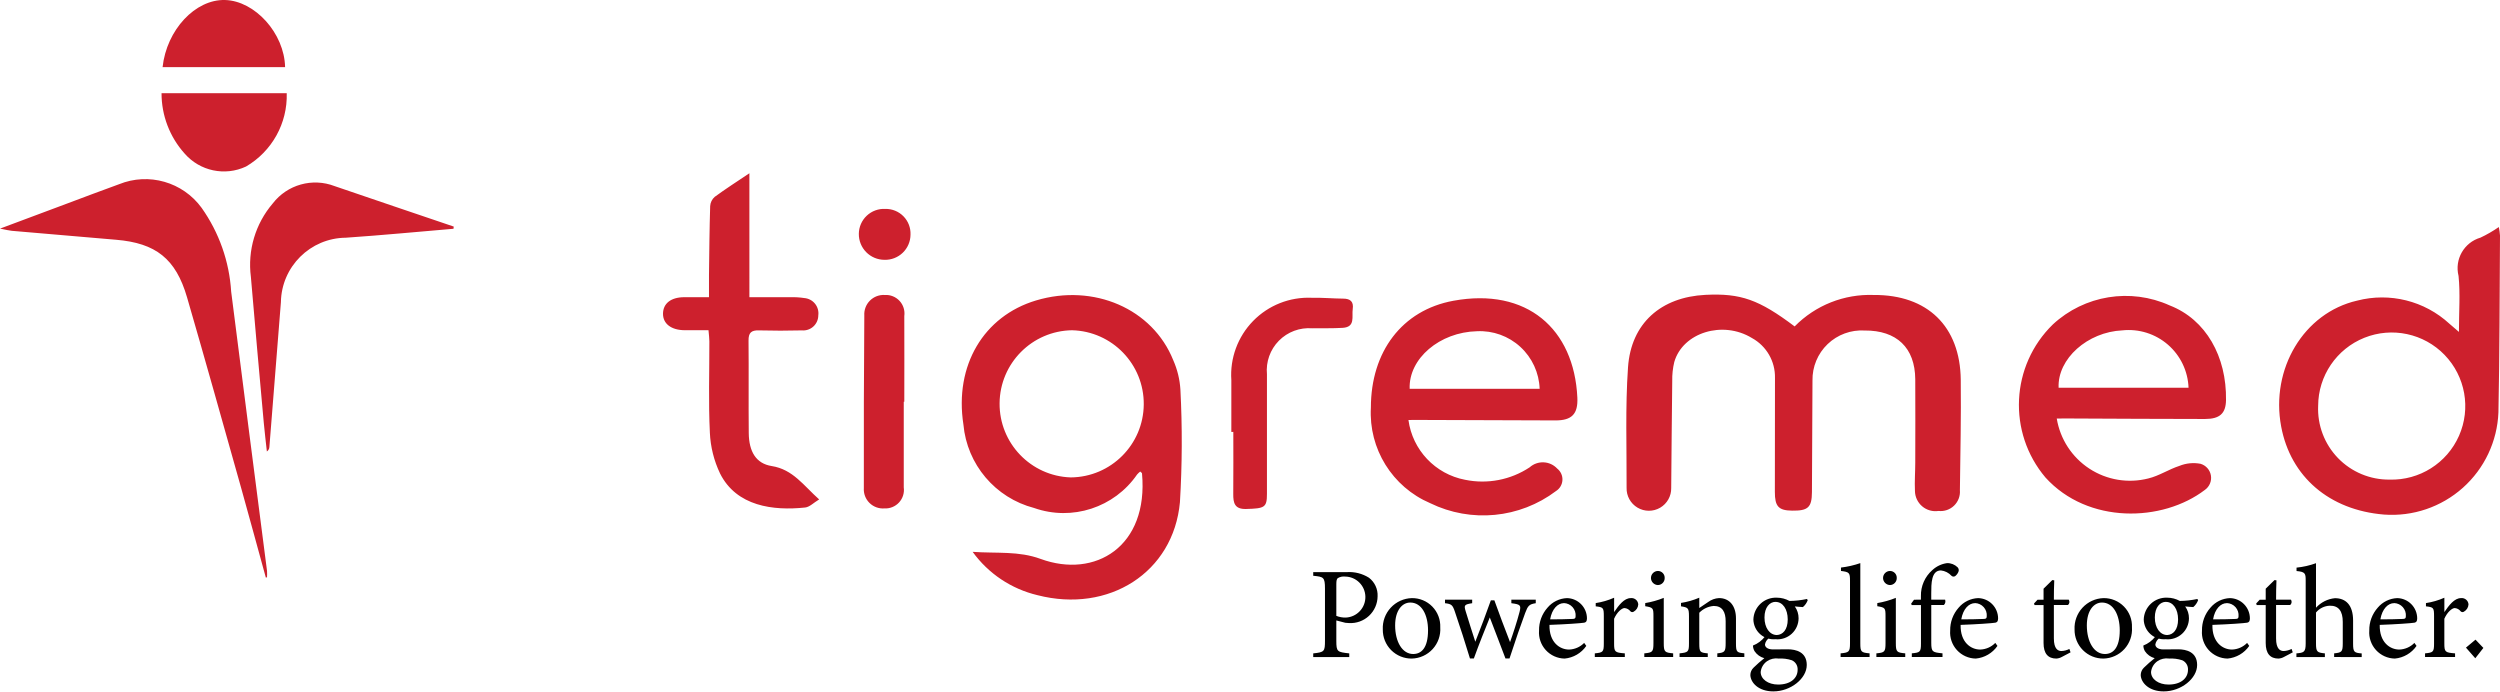
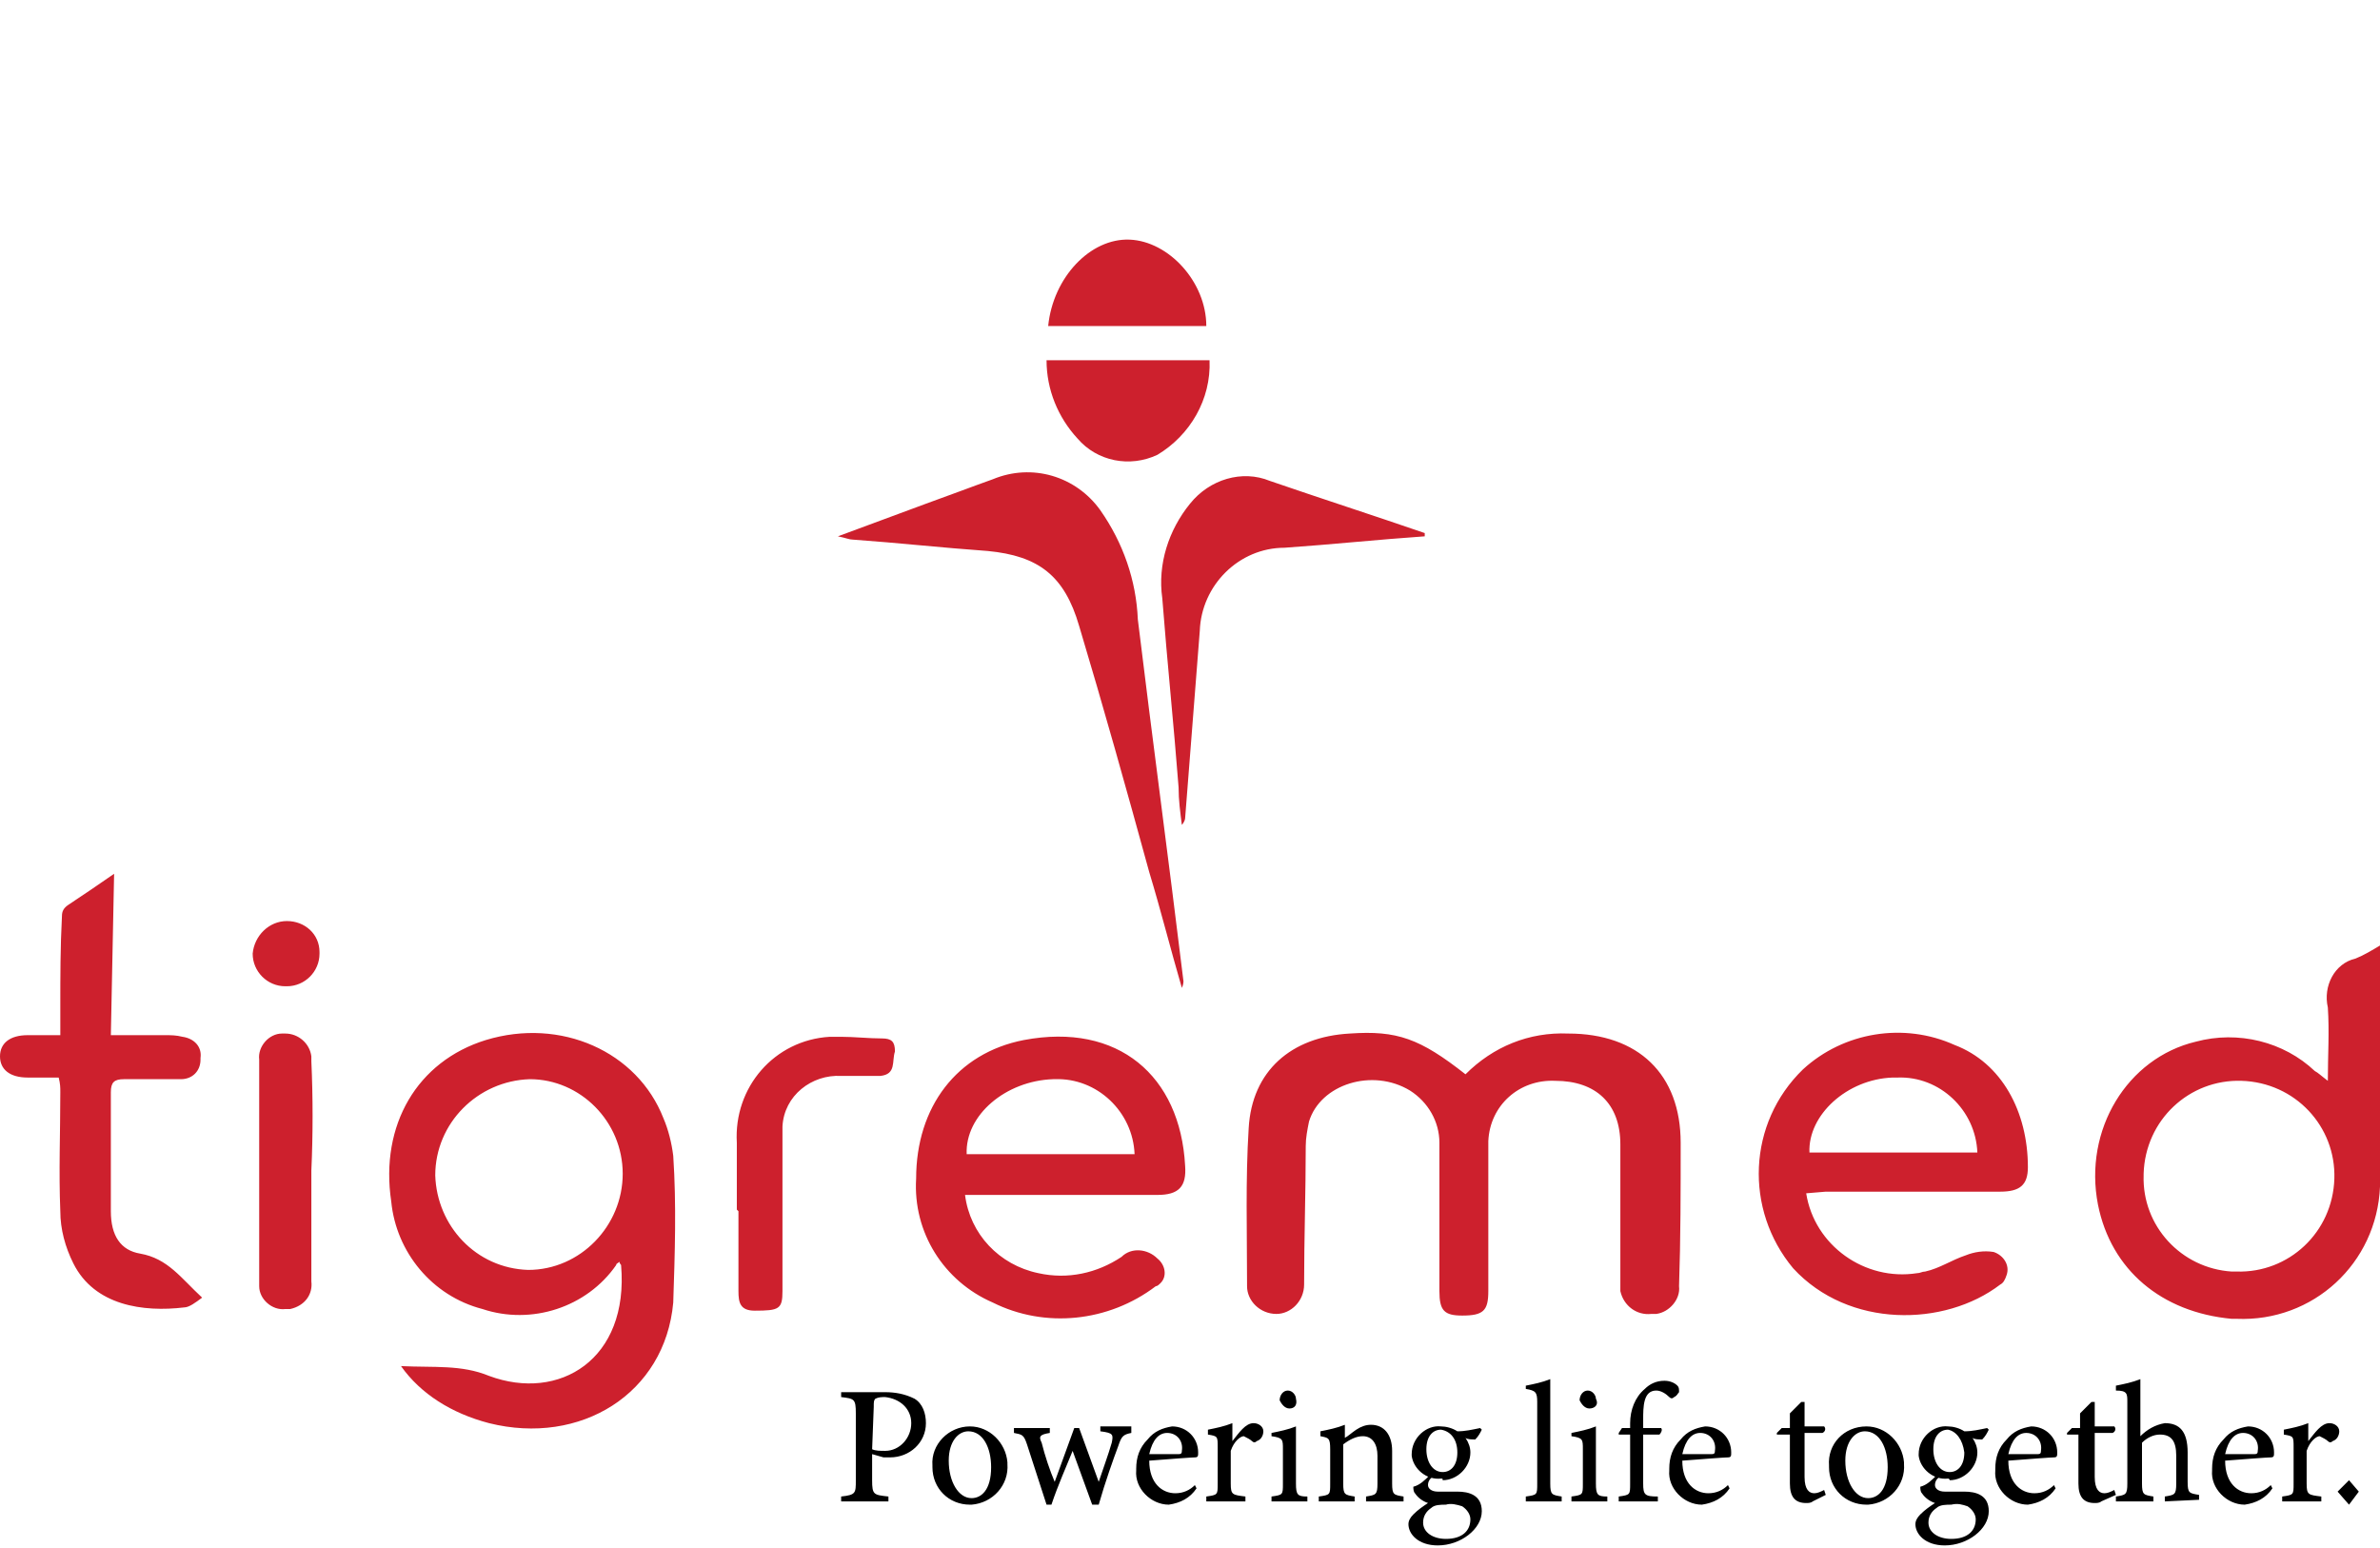
- <svg xmlns="http://www.w3.org/2000/svg" id="Layer_1" data-name="Layer 1" viewBox="0 0 198.759 54.966">
-   <defs>
-     <style>.cls-1{fill:#cd202d}</style>
-   </defs>
-   <path d="M142.68 25.952a8.38 8.38 0 0 1 6.295-2.5c4.26-.027 6.864 2.489 6.912 6.737.033 2.927-.03 5.855-.068 8.783a1.536 1.536 0 0 1-1.7 1.651 1.63 1.63 0 0 1-1.874-1.6c-.035-.745.024-1.493.025-2.24 0-2.212.017-4.423 0-6.635-.019-2.5-1.475-3.89-4.027-3.871a3.91 3.91 0 0 0-4.144 3.976c-.015 2.958-.024 5.917-.043 8.875-.008 1.214-.31 1.487-1.579 1.47-1.083-.013-1.372-.341-1.369-1.492.008-3.019 0-6.037.009-9.056a3.53 3.53 0 0 0-1.834-3.177c-2.32-1.418-5.5-.435-6.173 1.911a5.9 5.9 0 0 0-.161 1.5c-.038 2.838-.053 5.677-.082 8.515a1.774 1.774 0 1 1-3.547-.014c.013-3.2-.11-6.4.113-9.587.245-3.509 2.627-5.579 6.154-5.756 2.806-.138 4.256.373 7.093 2.51M77.328 43.874c1.961.136 3.654-.079 5.4.56 4.342 1.594 8.595-.982 8.066-6.793 0-.044-.074-.082-.143-.152a2 2 0 0 0-.245.231 7.084 7.084 0 0 1-8.191 2.667 7.56 7.56 0 0 1-5.62-6.636c-.729-4.693 1.611-8.616 5.772-9.864 4.58-1.373 9.271.652 10.912 4.754a6.8 6.8 0 0 1 .568 2.334 80 80 0 0 1-.038 8.952c-.513 5.59-5.659 8.849-11.324 7.392a8.9 8.9 0 0 1-5.157-3.445m7.9-17.618a5.852 5.852 0 0 0-.1 11.7 5.851 5.851 0 0 0 .1-11.7M195.494 26.388c0-1.621.114-3.05-.031-4.452a2.53 2.53 0 0 1 1.743-3.043 10 10 0 0 0 1.459-.843 5 5 0 0 1 .094.678c-.034 4.687-.028 9.375-.125 14.061a8.48 8.48 0 0 1-9.1 8.121c-4.336-.355-7.424-3-8.173-7-.859-4.584 1.8-9.033 6.034-10.008a7.9 7.9 0 0 1 7.339 1.833c.194.169.39.336.76.653m-5.517 11.742a5.849 5.849 0 1 0-5.676-5.872 5.624 5.624 0 0 0 5.676 5.872M111.976 33.389a5.6 5.6 0 0 0 4.5 4.755 6.81 6.81 0 0 0 5.136-.989 1.57 1.57 0 0 1 2.193.1 1.093 1.093 0 0 1-.091 1.78 9.61 9.61 0 0 1-10.01.968 7.79 7.79 0 0 1-4.714-7.6c0-4.428 2.465-7.74 6.559-8.491 5.826-1.069 9.6 2.219 9.856 7.7.061 1.3-.437 1.815-1.737 1.813-3.463-.005-6.926-.024-10.39-.037zm.1-2.48h10.331a4.747 4.747 0 0 0-4.983-4.575c-2.96.07-5.439 2.17-5.351 4.575ZM163.519 33.273a5.9 5.9 0 0 0 7.281 4.765c.854-.206 1.628-.725 2.472-1a2.98 2.98 0 0 1 1.678-.165 1.168 1.168 0 0 1 .35 2.073c-3.37 2.576-9.3 2.744-12.678-.982a8.94 8.94 0 0 1 .589-12.172 8.51 8.51 0 0 1 9.292-1.508c2.883 1.119 4.527 4.067 4.473 7.527-.017 1.051-.486 1.5-1.671 1.5-3.555 0-7.11-.026-10.665-.04zm10.478-2.448a4.763 4.763 0 0 0-5.26-4.56c-2.766.126-5.168 2.254-5.07 4.56ZM21.135 45.921c-.655-2.38-1.3-4.764-1.966-7.14-1.424-5.052-2.836-10.108-4.3-15.148-.894-3.069-2.487-4.307-5.638-4.571q-4.151-.348-8.3-.712c-.221-.02-.439-.081-.927-.175l5.351-2c1.369-.511 2.735-1.032 4.109-1.528a5.546 5.546 0 0 1 6.566 1.878 12.9 12.9 0 0 1 2.349 6.663c.933 7.4 1.9 14.8 2.85 22.2a4 4 0 0 1 0 .507ZM59.58 23.629h3.293a6 6 0 0 1 1.07.067 1.22 1.22 0 0 1 1.114 1.382 1.2 1.2 0 0 1-1.308 1.189 64 64 0 0 1-3.405 0c-.619-.02-.84.188-.833.817.026 2.45-.008 4.9.018 7.349.016 1.465.57 2.419 1.821 2.619 1.7.27 2.532 1.549 3.776 2.654-.434.26-.758.605-1.114.643-2.532.27-5.457-.091-6.766-2.707a8.4 8.4 0 0 1-.809-3.245c-.119-2.414-.035-4.838-.04-7.258 0-.262-.04-.524-.069-.886-.67 0-1.289.006-1.908 0-1.055-.012-1.707-.512-1.709-1.3 0-.82.621-1.316 1.673-1.325h1.983c0-.664-.006-1.221 0-1.778.023-1.821.038-3.643.094-5.464a1.06 1.06 0 0 1 .362-.736c.861-.632 1.763-1.208 2.756-1.875ZM36.055 18.188c-2.853.241-5.705.516-8.561.711a5.21 5.21 0 0 0-5.161 5.123q-.45 5.757-.916 11.512a.46.46 0 0 1-.2.361c-.082-.763-.177-1.525-.246-2.289-.347-3.863-.7-7.726-1.025-11.592a7.5 7.5 0 0 1 1.739-5.839 4.27 4.27 0 0 1 4.918-1.379c3.154 1.081 6.313 2.146 9.47 3.217ZM97.896 34.343v-4.12a6.137 6.137 0 0 1 6.387-6.549c.834-.018 1.671.061 2.506.068.571 0 .842.243.758.823-.087.6.235 1.437-.8 1.5-.805.049-1.613.024-2.42.036a3.35 3.35 0 0 0-3.6 3.655v9.5c0 1.09-.175 1.171-1.662 1.21-.91.023-1.024-.482-1.017-1.2.016-1.643.005-3.287.005-4.93ZM71.852 31.938c0 2.269.007 4.538 0 6.808a1.472 1.472 0 0 1-1.54 1.675 1.524 1.524 0 0 1-1.634-1.624q-.014-6.853.038-13.707a1.538 1.538 0 0 1 1.634-1.638 1.472 1.472 0 0 1 1.545 1.676c.012 2.27 0 4.54 0 6.81ZM12.843 7.409h9.953a6.53 6.53 0 0 1-3.236 5.83 4.14 4.14 0 0 1-4.885-1.035 7.16 7.16 0 0 1-1.832-4.795M12.926 5.339c.319-2.959 2.6-5.409 4.972-5.338s4.71 2.642 4.768 5.338ZM70.381 16.609a1.964 1.964 0 0 1 2.008 2.047 2.013 2.013 0 0 1-2.078 2 2.04 2.04 0 0 1-2.031-2.066 2 2 0 0 1 2.101-1.981" class="cls-1" />
-   <path d="m196.812 50.854.626.658-.644.822-.741-.845ZM107.084 45.486a2.93 2.93 0 0 1 1.755.447 1.75 1.75 0 0 1 .685 1.474 2.15 2.15 0 0 1-2.284 2.128 2 2 0 0 1-.28-.021l-.717-.186v1.619c0 .872.073.893 1.028 1v.291h-2.865v-.291c.893-.093.934-.156.934-1.017v-4.126c0-.924-.114-.945-.934-1.028v-.291Zm-.841 3.478a1.9 1.9 0 0 0 .758.135 1.631 1.631 0 0 0-.062-3.26.92.92 0 0 0-.581.125c-.083.072-.115.2-.115.477ZM112.243 47.552a2.233 2.233 0 0 1 2.263 2.326 2.326 2.326 0 0 1-2.263 2.481 2.28 2.28 0 0 1-2.305-2.315 2.38 2.38 0 0 1 2.305-2.492m-.125.353c-.633 0-1.2.613-1.2 1.817 0 1.319.581 2.274 1.433 2.274.644 0 1.183-.467 1.183-1.89-.002-1.215-.5-2.202-1.414-2.202ZM122.098 47.957c-.529.083-.622.2-.841.779-.3.8-.8 2.242-1.245 3.613h-.322c-.416-1.111-.841-2.191-1.246-3.26-.384.955-.852 2.107-1.267 3.26h-.311a109 109 0 0 0-1.194-3.707c-.187-.56-.281-.623-.789-.685v-.28h2.16v.28c-.623.1-.664.156-.519.633.239.8.519 1.651.768 2.43a96 96 0 0 0 1.236-3.291h.28c.384 1.079.81 2.2 1.246 3.322.229-.633.561-1.651.758-2.409.135-.54.052-.591-.654-.685v-.28h1.941ZM126.117 51.352a2.36 2.36 0 0 1-1.723 1.007 2.073 2.073 0 0 1-2.035-2.232 2.67 2.67 0 0 1 .675-1.817 2.13 2.13 0 0 1 1.547-.758 1.62 1.62 0 0 1 1.588 1.609c-.01.208-.041.3-.207.343-.208.042-1.537.135-2.773.177-.031 1.391.821 1.962 1.558 1.962a1.76 1.76 0 0 0 1.2-.53Zm-1.786-3.4c-.477 0-.944.446-1.09 1.287.582 0 1.163 0 1.776-.031.187 0 .249-.052.249-.208a.965.965 0 0 0-.935-1.053ZM129.18 52.235h-2.387v-.291c.654-.062.716-.114.716-.789v-2.16c0-.685-.042-.716-.644-.789v-.259a5.7 5.7 0 0 0 1.464-.426v1.142c.363-.54.8-1.111 1.319-1.111a.536.536 0 0 1 .6.5.7.7 0 0 1-.353.571.2.2 0 0 1-.27-.021.66.66 0 0 0-.467-.26c-.218 0-.6.322-.831.852v1.951c0 .686.052.738.851.8ZM130.728 52.235v-.291c.654-.062.727-.114.727-.82v-2.139c0-.644-.031-.685-.654-.789v-.249a7 7 0 0 0 1.474-.415v3.592c0 .706.073.758.747.82v.291Zm1.08-5.721a.57.57 0 0 1-.551-.55.56.56 0 0 1 .561-.571.54.54 0 0 1 .53.571.55.55 0 0 1-.54.55M136.532 52.235v-.291c.6-.062.664-.135.664-.841V49.39c0-.727-.259-1.215-.944-1.215a1.8 1.8 0 0 0-1.153.54v2.429c0 .717.062.738.675.8v.291h-2.243v-.291c.686-.073.748-.114.748-.8v-2.14c0-.675-.073-.706-.633-.8v-.27a6 6 0 0 0 1.453-.415v.82c.208-.145.436-.3.706-.477a1.6 1.6 0 0 1 .862-.312c.83 0 1.349.613 1.349 1.62v1.972c0 .707.063.738.665.8v.291ZM140.665 50.719a.76.76 0 0 0-.343.519c0 .187.177.394.644.394.384 0 .82-.01 1.163-.01.664 0 1.515.218 1.515 1.246 0 1.08-1.277 2.1-2.657 2.1-1.174 0-1.807-.685-1.828-1.3a.82.82 0 0 1 .26-.591 10 10 0 0 1 .851-.748 1.36 1.36 0 0 1-.779-.561.94.94 0 0 1-.124-.446 2.2 2.2 0 0 0 .955-.716Zm.5.1a1.61 1.61 0 0 1-1.765-1.568 1.79 1.79 0 0 1 1.869-1.734 2.1 2.1 0 0 1 1 .26 7 7 0 0 0 1.391-.156l.062.093a1.3 1.3 0 0 1-.384.551c-.156 0-.5-.042-.644-.052a1.6 1.6 0 0 1 .3.944 1.683 1.683 0 0 1-1.831 1.666Zm.239 1.536a1.3 1.3 0 0 0-.924.218 1.2 1.2 0 0 0-.5.852c0 .571.591 1 1.391 1 .986 0 1.547-.508 1.547-1.173a.78.78 0 0 0-.457-.758 2.8 2.8 0 0 0-1.059-.135Zm-.239-4.506c-.467 0-.882.426-.882 1.246s.415 1.391.986 1.391c.457-.02.862-.4.862-1.245-.002-.806-.388-1.388-.968-1.388ZM146.334 52.235v-.291c.665-.062.748-.114.748-.8v-4.973c0-.633-.052-.695-.717-.778v-.27a7.4 7.4 0 0 0 1.537-.353v6.374c0 .686.062.738.737.8v.291ZM149.179 52.235v-.291c.654-.062.727-.114.727-.82v-2.139c0-.644-.031-.685-.654-.789v-.249a7 7 0 0 0 1.474-.415v3.592c0 .706.073.758.748.82v.291Zm1.08-5.721a.57.57 0 0 1-.55-.55.56.56 0 0 1 .56-.571.54.54 0 0 1 .53.571.55.55 0 0 1-.54.55M152.72 47.677v-.281a2.67 2.67 0 0 1 .913-2.076 2.15 2.15 0 0 1 1.163-.55 1.16 1.16 0 0 1 .841.332.33.33 0 0 1 .063.363.84.84 0 0 1-.25.333.236.236 0 0 1-.3-.021 1.34 1.34 0 0 0-.841-.426c-.768 0-.768 1.049-.768 1.838v.488h1.102a.4.4 0 0 1-.1.425h-1v3c0 .748.114.758.893.841v.291h-2.44v-.291c.654-.062.727-.1.727-.779v-3.06h-.737l-.042-.114.229-.311ZM158.804 51.352a2.36 2.36 0 0 1-1.723 1.007 2.073 2.073 0 0 1-2.035-2.232 2.67 2.67 0 0 1 .675-1.817 2.13 2.13 0 0 1 1.547-.758 1.62 1.62 0 0 1 1.588 1.609c-.01.208-.041.3-.208.343-.207.042-1.536.135-2.772.177-.031 1.391.821 1.962 1.558 1.962a1.76 1.76 0 0 0 1.2-.53Zm-1.786-3.4c-.477 0-.944.446-1.09 1.287.582 0 1.163 0 1.776-.031.187 0 .249-.052.249-.208a.965.965 0 0 0-.935-1.053ZM163.934 52.224a1.04 1.04 0 0 1-.447.135c-.664 0-1.017-.405-1.017-1.235v-3.02h-.717l-.041-.124.28-.3h.478v-.876c.2-.208.5-.478.695-.686l.156.021a35 35 0 0 0-.031 1.537h1.184a.324.324 0 0 1-.063.425h-1.121v2.658c0 .841.332 1 .6 1a1.5 1.5 0 0 0 .633-.166l.094.27ZM167.235 47.552a2.233 2.233 0 0 1 2.264 2.326 2.326 2.326 0 0 1-2.264 2.481 2.28 2.28 0 0 1-2.3-2.315 2.38 2.38 0 0 1 2.3-2.492m-.124.353c-.633 0-1.2.613-1.2 1.817 0 1.319.582 2.274 1.433 2.274.644 0 1.184-.467 1.184-1.89-.005-1.215-.504-2.202-1.417-2.202ZM171.7 50.719a.76.76 0 0 0-.342.519c0 .187.176.394.643.394.385 0 .821-.01 1.163-.01.665 0 1.516.218 1.516 1.246 0 1.08-1.277 2.1-2.658 2.1-1.173 0-1.806-.685-1.827-1.3a.82.82 0 0 1 .259-.591 10 10 0 0 1 .852-.748 1.35 1.35 0 0 1-.779-.561.94.94 0 0 1-.124-.446 2.2 2.2 0 0 0 .955-.716Zm.5.1a1.61 1.61 0 0 1-1.765-1.568 1.79 1.79 0 0 1 1.869-1.734 2.1 2.1 0 0 1 1 .26 7 7 0 0 0 1.392-.156l.062.093a1.3 1.3 0 0 1-.384.551c-.156 0-.5-.042-.644-.052a1.6 1.6 0 0 1 .3.944 1.683 1.683 0 0 1-1.831 1.666Zm.239 1.536a1.3 1.3 0 0 0-.924.218 1.2 1.2 0 0 0-.5.852c0 .571.592 1 1.391 1 .987 0 1.547-.508 1.547-1.173a.78.78 0 0 0-.456-.758 2.8 2.8 0 0 0-1.054-.135Zm-.239-4.506c-.467 0-.883.426-.883 1.246s.416 1.391.987 1.391c.456-.02.861-.4.861-1.245-.001-.806-.385-1.388-.966-1.388ZM178.823 51.352a2.36 2.36 0 0 1-1.723 1.007 2.073 2.073 0 0 1-2.035-2.232 2.67 2.67 0 0 1 .675-1.817 2.13 2.13 0 0 1 1.547-.758 1.62 1.62 0 0 1 1.588 1.609c-.01.208-.041.3-.207.343-.208.042-1.537.135-2.773.177-.031 1.391.821 1.962 1.558 1.962a1.76 1.76 0 0 0 1.2-.53Zm-1.785-3.4c-.478 0-.945.446-1.091 1.287.582 0 1.163 0 1.776-.031.187 0 .249-.052.249-.208a.965.965 0 0 0-.929-1.053ZM181.596 52.224a1.04 1.04 0 0 1-.447.135c-.664 0-1.017-.405-1.017-1.235v-3.02h-.716l-.042-.124.28-.3h.478v-.876c.2-.208.5-.478.7-.686l.155.021a35 35 0 0 0-.031 1.537h1.184a.324.324 0 0 1-.063.425h-1.121v2.658c0 .841.332 1 .6 1a1.5 1.5 0 0 0 .634-.166l.093.27ZM185.573 52.235v-.291c.6-.062.685-.114.685-.8v-1.7c0-.862-.333-1.3-1.028-1.288a1.49 1.49 0 0 0-1.1.54v2.45c0 .675.083.738.706.8v.291h-2.263v-.291c.6-.052.737-.1.737-.8v-5c0-.55-.031-.685-.727-.747v-.27a6.4 6.4 0 0 0 1.547-.353v3.54a2.34 2.34 0 0 1 1.506-.758c.851 0 1.443.53 1.443 1.776v1.827c0 .685.083.737.685.789v.291ZM192.124 51.352a2.36 2.36 0 0 1-1.723 1.007 2.073 2.073 0 0 1-2.035-2.232 2.67 2.67 0 0 1 .675-1.817 2.13 2.13 0 0 1 1.547-.758 1.62 1.62 0 0 1 1.588 1.609c-.01.208-.041.3-.207.343-.208.042-1.537.135-2.772.177-.031 1.391.82 1.962 1.557 1.962a1.76 1.76 0 0 0 1.2-.53Zm-1.785-3.4c-.478 0-.945.446-1.09 1.287.581 0 1.162 0 1.775-.031.187 0 .249-.052.249-.208a.965.965 0 0 0-.93-1.053ZM195.188 52.235H192.8v-.291c.654-.062.716-.114.716-.789v-2.16c0-.685-.041-.716-.644-.789v-.259a5.7 5.7 0 0 0 1.464-.426v1.142c.364-.54.8-1.111 1.319-1.111a.536.536 0 0 1 .6.5.7.7 0 0 1-.353.571.2.2 0 0 1-.27-.021.66.66 0 0 0-.467-.26c-.218 0-.6.322-.831.852v1.951c0 .686.052.738.852.8Z" />
+ <svg xmlns="http://www.w3.org/2000/svg" xml:space="preserve" viewBox="0 0 146 94.9">
+   <path d="M89.9 65.9c1.7-1.7 3.9-2.6 6.3-2.5 4.3 0 6.9 2.5 6.9 6.7 0 2.9 0 5.9-.1 8.8.1.8-.6 1.6-1.4 1.7h-.3c-.9.1-1.7-.5-1.9-1.4v-9c0-2.5-1.5-3.9-4-3.9-2.2-.1-4 1.5-4.1 3.7v9.2c0 1.2-.3 1.5-1.6 1.5-1.1 0-1.4-.3-1.4-1.5v-9.1c0-1.3-.7-2.5-1.8-3.2-2.3-1.4-5.5-.4-6.2 1.9-.1.5-.2 1-.2 1.5 0 2.8-.1 5.7-.1 8.5 0 1-.8 1.8-1.7 1.8-1 0-1.8-.8-1.8-1.7v-.1c0-3.2-.1-6.4.1-9.6.2-3.5 2.6-5.6 6.2-5.8 2.9-.2 4.3.3 7.1 2.5M24.6 83.8c2 .1 3.7-.1 5.4.6 4.3 1.6 8.6-1 8.1-6.8 0 0-.1-.1-.1-.2-.1.1-.2.1-.2.2-1.8 2.6-5.2 3.7-8.2 2.7-3.1-.8-5.3-3.5-5.6-6.6-.7-4.7 1.6-8.6 5.8-9.9 4.6-1.4 9.3.7 10.9 4.8.3.7.5 1.5.6 2.3.2 3 .1 6 0 9-.5 5.6-5.7 8.8-11.3 7.4-2.3-.6-4.2-1.8-5.4-3.5m7.9-17.6c-3.2.1-5.8 2.7-5.8 5.9.1 3.1 2.5 5.7 5.7 5.8 3.2 0 5.8-2.7 5.8-5.9s-2.6-5.8-5.7-5.8m110.3.1c0-1.6.1-3 0-4.5-.3-1.3.4-2.7 1.7-3 .5-.2 1-.5 1.5-.8 0 .2.1.5.1.7 0 4.7 0 9.4-.1 14.1-.2 4.7-4.1 8.3-8.8 8.1h-.3c-4.3-.4-7.4-3-8.2-7-.9-4.6 1.8-9 6-10 2.6-.7 5.4 0 7.3 1.8.2.1.4.3.8.6M137.2 78c3.2.1 5.9-2.4 6-5.7.1-3.2-2.4-5.9-5.7-6-3.2-.1-5.9 2.4-6 5.7v.1c-.1 3.1 2.3 5.7 5.4 5.9zm-78-4.7c.3 2.4 2.1 4.3 4.5 4.8 1.8.4 3.6 0 5.1-1 .6-.6 1.6-.5 2.2.1.5.4.6 1.1.2 1.5-.1.1-.2.2-.3.2-2.9 2.2-6.8 2.6-10 1-3-1.3-4.9-4.3-4.7-7.6 0-4.4 2.5-7.7 6.6-8.5 5.8-1.1 9.6 2.2 9.9 7.7.1 1.3-.4 1.8-1.7 1.8H59.2m.1-2.5h10.3c-.1-2.6-2.3-4.7-4.9-4.6h-.1c-2.9.1-5.4 2.2-5.3 4.6m51.5 2.4c.5 3.2 3.6 5.4 6.8 4.9.2 0 .3-.1.5-.1.9-.2 1.6-.7 2.5-1 .5-.2 1.1-.3 1.7-.2.6.2 1 .8.8 1.4-.1.3-.2.5-.4.6-3.4 2.6-9.3 2.7-12.7-1-3-3.6-2.8-8.9.6-12.2 2.5-2.3 6.2-2.9 9.3-1.5 2.9 1.1 4.5 4.1 4.5 7.5 0 1.1-.5 1.5-1.7 1.5H112zm10.5-2.5c-.1-2.6-2.3-4.7-4.9-4.6h-.3c-2.8.1-5.2 2.3-5.1 4.6zM72.5 60.6c-.7-2.4-1.3-4.8-2-7.1-1.4-5.1-2.8-10.1-4.3-15.1-.9-3.1-2.5-4.3-5.6-4.6-2.8-.2-5.5-.5-8.3-.7-.2 0-.4-.1-.9-.2l5.4-2c1.4-.5 2.7-1 4.1-1.5 2.4-1 5.1-.2 6.6 1.9 1.4 2 2.2 4.3 2.3 6.7.9 7.4 1.9 14.8 2.8 22.2 0 0 0 .2-.1.4M6.8 63.5h3.3c.4 0 .7 0 1.1.1.7.1 1.2.6 1.1 1.3v.1c0 .7-.5 1.2-1.2 1.2H7.6c-.6 0-.8.2-.8.8v7.3c0 1.5.6 2.4 1.8 2.6 1.7.3 2.5 1.5 3.8 2.7-.4.3-.8.6-1.1.6-2.5.3-5.5-.1-6.8-2.7-.5-1-.8-2.1-.8-3.2-.1-2.4 0-4.8 0-7.3 0-.3 0-.5-.1-.9H1.7c-1.1 0-1.7-.5-1.7-1.3s.6-1.3 1.7-1.3h2v-1.8c0-1.8 0-3.6.1-5.5 0-.3.1-.5.4-.7.9-.6 1.8-1.2 2.8-1.9zm80.6-30.6c-2.9.2-5.7.5-8.6.7-2.8 0-5.1 2.3-5.2 5.1-.3 3.8-.6 7.7-.9 11.5 0 .1-.1.3-.2.4-.1-.8-.2-1.5-.2-2.3-.3-3.9-.7-7.7-1-11.6-.3-2.1.4-4.2 1.7-5.8 1.2-1.5 3.2-2.1 4.9-1.4 3.2 1.1 6.3 2.1 9.5 3.2zM45.2 74.2v-4.1c-.2-3.4 2.3-6.3 5.7-6.5h.7c.8 0 1.7.1 2.5.1.6 0 .8.2.8.8-.2.6.1 1.4-.9 1.5h-2.4c-1.8-.1-3.5 1.2-3.6 3.1v10.1c0 1.1-.2 1.2-1.7 1.2-.9 0-1-.5-1-1.2v-4.9zm-26.1-2.4v6.8c.1.8-.4 1.5-1.3 1.7h-.3c-.8.1-1.6-.6-1.6-1.4V65c-.1-.8.6-1.6 1.4-1.6h.2c.8 0 1.5.6 1.6 1.4v.3c.1 2.2.1 4.5 0 6.7m45.1-49.7h10c.1 2.4-1.2 4.6-3.2 5.8-1.7.8-3.7.4-4.9-1-1.2-1.3-1.9-3-1.9-4.8m.1-2.1c.3-3 2.6-5.4 5-5.3S74 17.3 74 20zM17.6 56.5c1.1 0 2 .8 2 1.9v.1c0 1.1-.9 2-2 2h-.1c-1.1 0-2-.9-2-2 .1-1.1 1-2 2.1-2" style="fill:#cd202d" />
+   <path d="m144.1 90.8.6.7-.6.8-.7-.8zm-89.8-5.4c.6 0 1.2.1 1.8.4.5.3.7.9.7 1.5 0 1.2-1 2.1-2.2 2.1h-.4l-.7-.2v1.6c0 .9.1.9 1 1v.3h-2.9v-.3c.9-.1.9-.2.9-1v-4.1c0-.9-.1-.9-.9-1v-.3zm-.8 3.5c.2.1.5.1.8.1.9 0 1.6-.8 1.6-1.7s-.7-1.5-1.6-1.6c-.2 0-.4 0-.6.1-.1.1-.1.2-.1.5zm6-1.4c1.2 0 2.2 1 2.3 2.2v.1c.1 1.3-.9 2.4-2.2 2.5h-.1c-1.3 0-2.3-1-2.3-2.3v-.1c-.1-1.3 1-2.4 2.3-2.4m-.1.3c-.6 0-1.2.6-1.2 1.8 0 1.3.6 2.3 1.4 2.3.6 0 1.2-.5 1.2-1.9 0-1.2-.5-2.2-1.4-2.2m10 .1c-.5.1-.6.2-.8.8-.3.8-.8 2.2-1.2 3.6H67L65.8 89c-.4 1-.9 2.1-1.3 3.3h-.3c-.4-1.2-.8-2.5-1.2-3.7-.2-.6-.3-.6-.8-.7v-.3h2.2v.3c-.6.1-.7.2-.5.6.2.8.5 1.7.8 2.4l1.2-3.3h.3l1.2 3.3c.2-.6.6-1.7.8-2.4.1-.5.1-.6-.7-.7v-.3h1.9zm4 3.4c-.4.6-1 .9-1.7 1-1.1 0-2.1-1-2-2.1v-.1c0-.7.2-1.3.7-1.8.4-.5.9-.7 1.5-.8.9 0 1.6.7 1.6 1.6 0 .2 0 .3-.2.3s-1.5.1-2.8.2c0 1.4.8 2 1.6 2 .5 0 .9-.2 1.2-.5zm-1.8-3.4c-.5 0-.9.4-1.1 1.3h1.8c.2 0 .2-.1.2-.2.1-.6-.3-1.1-.9-1.1q0-.15 0 0m4.8 4.2H74v-.3c.7-.1.7-.1.7-.8v-2.2c0-.7 0-.7-.6-.8v-.3c.5-.1 1-.2 1.5-.4v1.1c.4-.5.8-1.1 1.3-1.1.3 0 .6.2.6.5 0 .2-.1.5-.4.6q-.15.15-.3 0c-.1-.1-.3-.2-.5-.3-.2 0-.6.3-.8.9v2c0 .7.1.7.9.8zm1.6 0v-.3c.7-.1.7-.1.7-.8v-2.1c0-.6 0-.7-.7-.8v-.2c.5-.1 1-.2 1.5-.4V91c0 .7.1.8.7.8v.3zm1.1-5.7c-.3 0-.5-.3-.6-.5 0-.3.2-.6.5-.6s.5.3.5.5c.1.4-.1.6-.4.6m4.7 5.7v-.3c.6-.1.7-.1.7-.8v-1.7c0-.7-.3-1.2-.9-1.2-.4 0-.8.2-1.2.5V91c0 .7.1.7.7.8v.3h-2.2v-.3c.7-.1.7-.1.7-.8v-2.1c0-.7-.1-.7-.6-.8v-.3c.5-.1 1-.2 1.5-.4v.8c.2-.1.4-.3.7-.5q.45-.3.9-.3c.8 0 1.3.6 1.3 1.6v2c0 .7.1.7.7.8v.3zm4.1-1.5c-.2.1-.3.3-.3.5s.2.4.6.4h1.2c.7 0 1.5.2 1.5 1.2 0 1.1-1.3 2.1-2.7 2.1-1.2 0-1.8-.7-1.8-1.3q0-.3.3-.6c.3-.3.6-.5.9-.7-.3-.1-.6-.3-.8-.6-.1-.1-.1-.3-.1-.4.4-.1.7-.4 1-.7zm.5.1c-.9.1-1.7-.6-1.8-1.4v-.1c0-1 .9-1.8 1.8-1.7.3 0 .7.1 1 .3.5 0 .9-.1 1.4-.2l.1.1c-.1.2-.2.4-.4.6-.2 0-.5 0-.6-.1q.3.45.3.9c0 .9-.8 1.7-1.7 1.7 0-.1 0-.1-.1-.1m.3 1.6c-.3 0-.7 0-.9.2-.3.2-.5.5-.5.9 0 .6.6 1 1.4 1 1 0 1.5-.5 1.5-1.2 0-.3-.2-.6-.5-.8-.3-.1-.7-.2-1-.1m-.3-4.6c-.5 0-.9.4-.9 1.2s.4 1.4 1 1.4c.5 0 .9-.4.9-1.2s-.4-1.3-1-1.4m5.2 4.4v-.3c.7-.1.7-.1.7-.8v-5c0-.6-.1-.7-.7-.8V85c.5-.1 1-.2 1.5-.4V91c0 .7.1.7.7.8v.3zm2.8 0v-.3c.7-.1.7-.1.7-.8v-2.1c0-.6 0-.7-.7-.8v-.2c.5-.1 1-.2 1.5-.4V91c0 .7.1.8.7.8v.3zm1.1-5.7c-.3 0-.5-.3-.6-.5 0-.3.2-.6.5-.6s.5.3.5.5c.2.4-.1.6-.4.6m2.5 1.2v-.3c0-.8.3-1.6.9-2.1.3-.3.7-.5 1.2-.5.3 0 .6.1.8.3.1.1.1.2.1.4-.1.1-.1.2-.3.3q-.15.15-.3 0c-.2-.2-.5-.4-.8-.4-.8 0-.8 1-.8 1.8v.5h1.1c.1.1 0 .3-.1.4h-1v3c0 .7.1.8.9.8v.3h-2.4v-.3c.7-.1.7-.1.7-.8v-3h-.7v-.1l.2-.3zm6.1 3.7c-.4.6-1 .9-1.7 1-1.1 0-2.1-1-2-2.1v-.1c0-.7.2-1.3.7-1.8.4-.5.9-.7 1.5-.8.9 0 1.6.7 1.6 1.6 0 .2 0 .3-.2.3s-1.5.1-2.8.2c0 1.4.8 2 1.6 2 .5 0 .9-.2 1.2-.5zm-1.8-3.4c-.5 0-.9.4-1.1 1.3h1.8c.2 0 .2-.1.2-.2.1-.6-.3-1.1-.9-1.1q0-.15 0 0m6.9 4.2c-.1.1-.3.1-.4.1-.7 0-1-.4-1-1.2v-3h-.8v-.1l.3-.3h.5v-.9l.7-.7h.2v1.5h1.2c.1.1.1.3-.1.4h-1.1v2.7c0 .8.3 1 .6 1 .2 0 .4-.1.6-.2l.1.3zm3.3-4.6c1.2 0 2.2 1 2.3 2.2v.1c.1 1.3-.9 2.4-2.2 2.5h-.1c-1.3 0-2.3-1-2.3-2.3v-.1c-.1-1.3.9-2.4 2.3-2.4m-.1.3c-.6 0-1.2.6-1.2 1.8 0 1.3.6 2.3 1.4 2.3.6 0 1.2-.5 1.2-1.9 0-1.2-.5-2.2-1.4-2.2m4.6 2.8c-.2.1-.3.3-.3.5s.2.4.6.4h1.2c.7 0 1.5.2 1.5 1.2 0 1.1-1.3 2.1-2.7 2.1-1.2 0-1.8-.7-1.8-1.3q0-.3.3-.6c.3-.3.6-.5.9-.7-.3-.1-.6-.3-.8-.6-.1-.1-.1-.3-.1-.4.4-.1.7-.4 1-.7zm.5.1c-.9.1-1.7-.6-1.8-1.4v-.1c0-1 .9-1.8 1.8-1.7.3 0 .7.1 1 .3.5 0 .9-.1 1.4-.2l.1.1c-.1.2-.2.4-.4.6-.2 0-.5 0-.6-.1q.3.45.3.9c0 .9-.8 1.7-1.7 1.7 0-.1-.1-.1-.1-.1m.2 1.6c-.3 0-.7 0-.9.2-.3.2-.5.5-.5.9 0 .6.6 1 1.4 1 1 0 1.5-.5 1.5-1.2 0-.3-.2-.6-.5-.8-.3-.1-.6-.2-1-.1m-.2-4.6c-.5 0-.9.4-.9 1.2s.4 1.4 1 1.4c.5 0 .9-.4.9-1.2-.1-.8-.5-1.3-1-1.4m6.6 3.6c-.4.6-1 .9-1.7 1-1.1 0-2.1-1-2-2.1v-.1c0-.7.2-1.3.7-1.8.4-.5.9-.7 1.5-.8.9 0 1.6.7 1.6 1.6 0 .2 0 .3-.2.3s-1.5.1-2.8.2c0 1.4.8 2 1.6 2 .5 0 .9-.2 1.2-.5zm-1.8-3.4c-.5 0-.9.4-1.1 1.3h1.8c.2 0 .2-.1.2-.2.1-.6-.3-1.1-.9-1.1q0-.15 0 0m4.6 4.2c-.1.1-.3.1-.4.1-.7 0-1-.4-1-1.2v-3h-.7v-.1l.3-.3h.5v-.9l.7-.7h.2v1.5h1.2c.1.1.1.3-.1.4h-1.1v2.7c0 .8.3 1 .6 1 .2 0 .4-.1.6-.2l.1.3zm3.9 0v-.3c.6-.1.7-.1.7-.8v-1.7c0-.9-.3-1.3-1-1.3-.4 0-.8.2-1.1.5V91c0 .7.1.7.7.8v.3h-2.3v-.3c.6-.1.7-.1.7-.8v-5c0-.5 0-.7-.7-.7V85c.5-.1 1-.2 1.5-.4v3.5c.4-.4.9-.7 1.5-.8.9 0 1.4.5 1.4 1.8v1.8c0 .7.1.7.7.8v.3zm6.6-.8c-.4.6-1 .9-1.7 1-1.1 0-2.1-1-2-2.1v-.1c0-.7.2-1.3.7-1.8.4-.5.9-.7 1.5-.8.9 0 1.6.7 1.6 1.6 0 .2 0 .3-.2.3s-1.5.1-2.8.2c0 1.4.8 2 1.6 2 .5 0 .9-.2 1.2-.5zm-1.8-3.4c-.5 0-.9.4-1.1 1.3h1.8c.2 0 .2-.1.2-.2.1-.6-.3-1.1-.9-1.1q0-.15 0 0m4.8 4.2H140v-.3c.7-.1.7-.1.7-.8v-2.2c0-.7 0-.7-.6-.8v-.3c.5-.1 1-.2 1.5-.4v1.1c.4-.5.8-1.1 1.3-1.1.3 0 .6.2.6.5 0 .2-.1.5-.4.6q-.15.15-.3 0c-.1-.1-.3-.2-.5-.3-.2 0-.6.3-.8.9v2c0 .7.1.7.9.8z" />
</svg>
